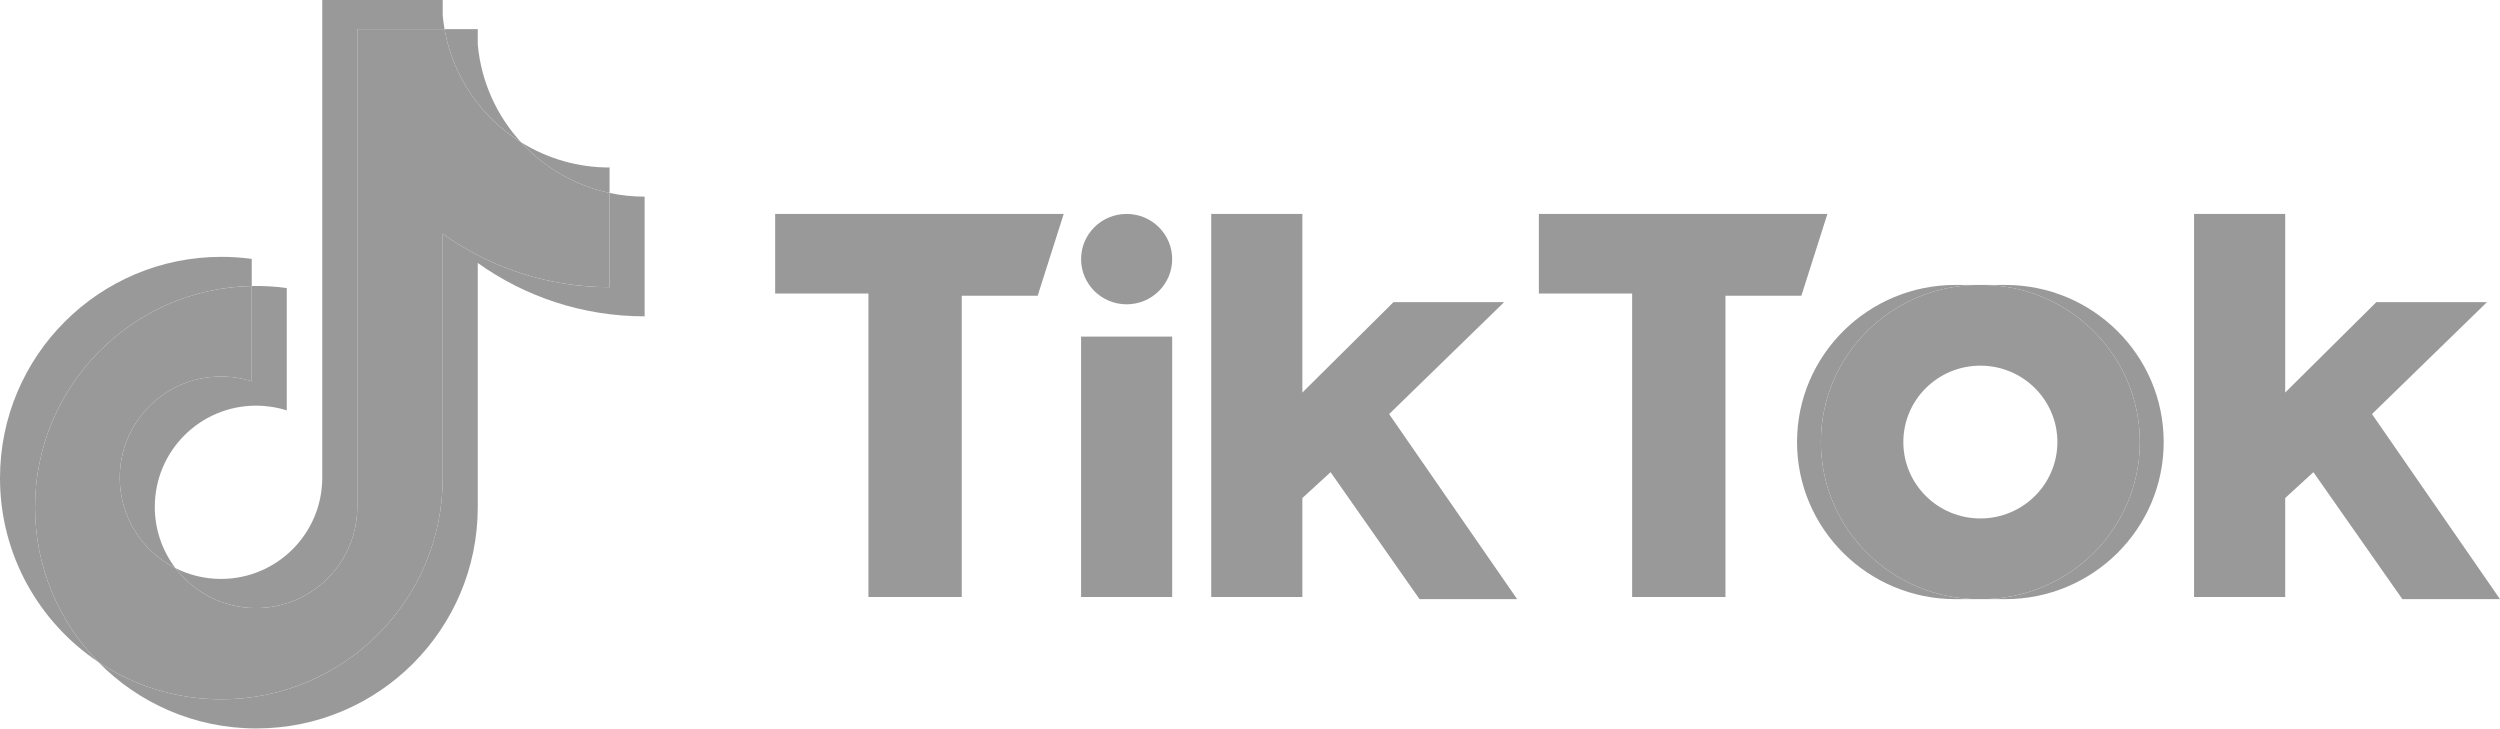
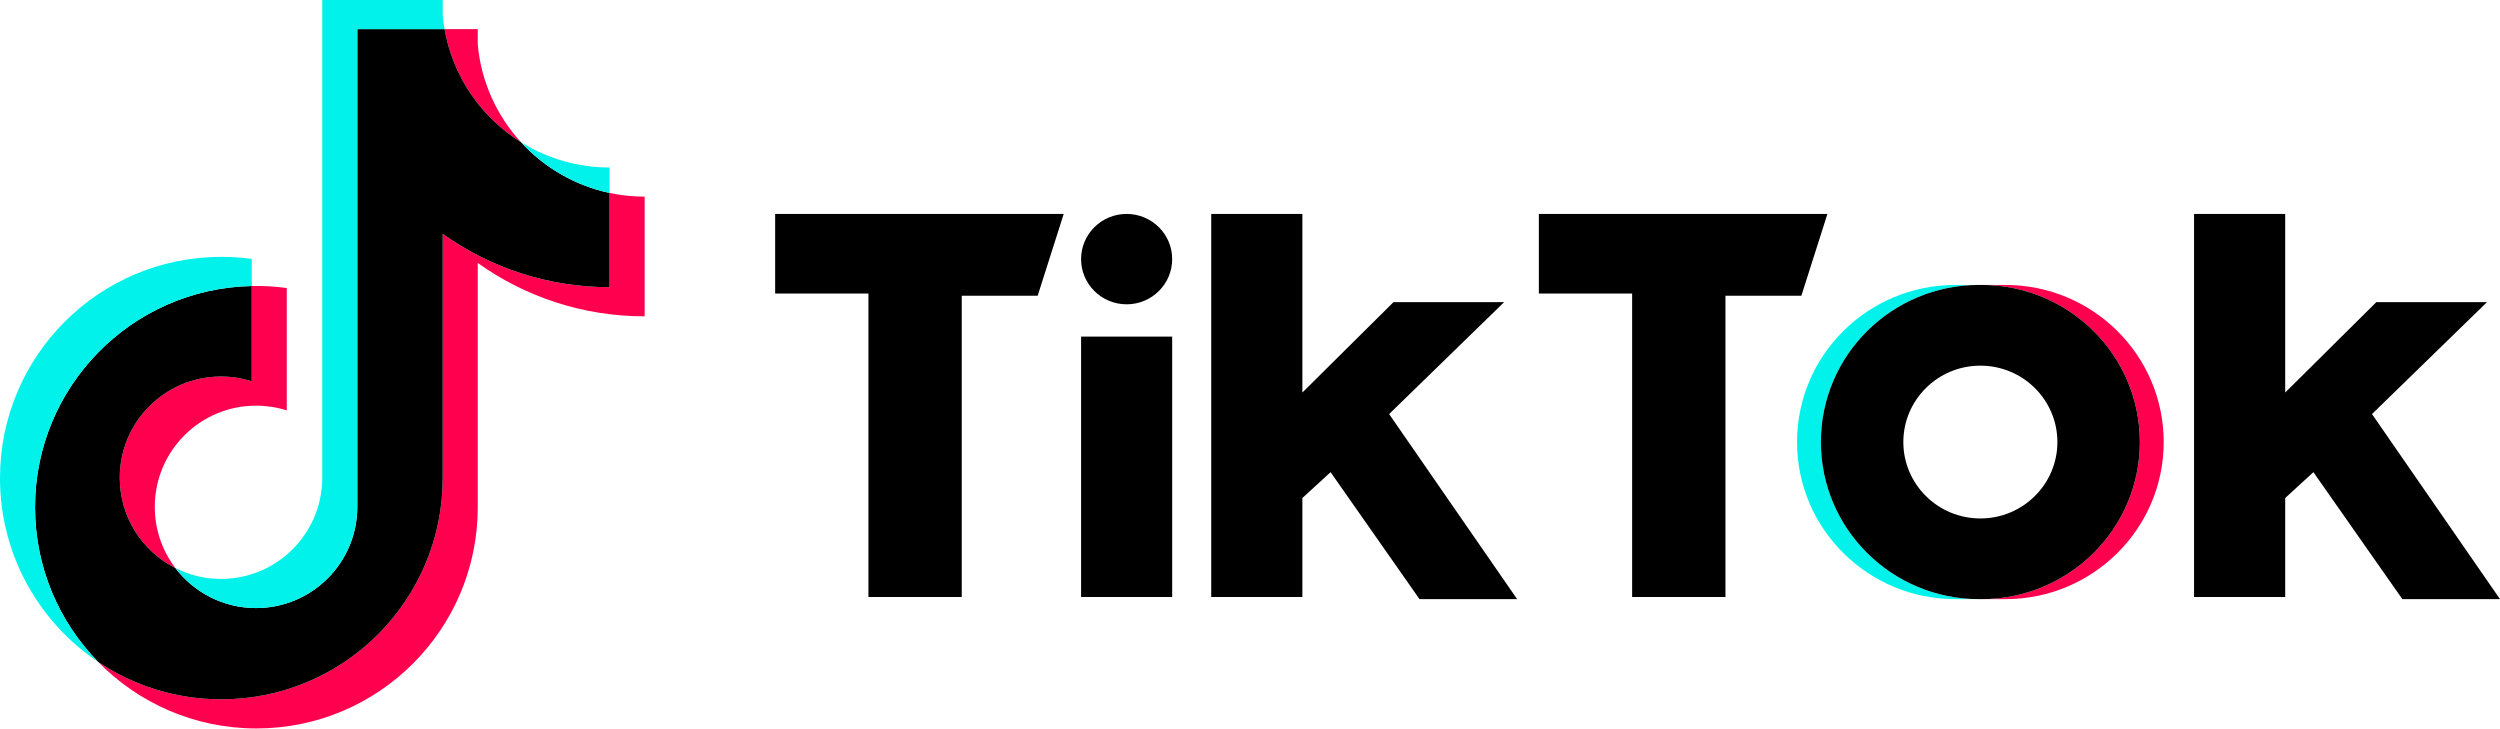
- <svg xmlns="http://www.w3.org/2000/svg" version="1.1" id="Layer_1" x="0px" y="0px" width="500px" height="145.69px" viewBox="0 0 1000 291.379" style="fill: #999" xml:space="preserve">
+ <svg xmlns="http://www.w3.org/2000/svg" version="1.1" id="Layer_1" x="0px" y="0px" width="500px" height="145.69px" viewBox="0 0 1000 291.379" enable-background="new 0 0 1000 291.379" xml:space="preserve">
  <g>
-     <path fill="#999" d="M191.102,105.182c18.814,13.442,41.862,21.351,66.755,21.351V78.656c-4.711,0.001-9.41-0.49-14.019-1.466   v37.686c-24.891,0-47.936-7.909-66.755-21.35v97.703c0,48.876-39.642,88.495-88.54,88.495c-18.245,0-35.203-5.513-49.29-14.968   c16.078,16.431,38.5,26.624,63.306,26.624c48.901,0,88.545-39.619,88.545-88.497v-97.701H191.102z M208.396,56.88   c-9.615-10.499-15.928-24.067-17.294-39.067v-6.158h-13.285C181.161,30.72,192.567,47.008,208.396,56.88L208.396,56.88z    M70.181,227.25c-5.372-7.04-8.275-15.652-8.262-24.507c0-22.354,18.132-40.479,40.502-40.479   c4.169-0.001,8.313,0.637,12.286,1.897v-48.947c-4.643-0.636-9.329-0.906-14.013-0.807v38.098c-3.976-1.26-8.122-1.9-12.292-1.896   c-22.37,0-40.501,18.123-40.501,40.48C47.901,206.897,56.964,220.583,70.181,227.25z" />
+     <path fill="#FF004F" d="M191.102,105.182c18.814,13.442,41.862,21.351,66.755,21.351V78.656c-4.711,0.001-9.41-0.49-14.019-1.466   v37.686c-24.891,0-47.936-7.909-66.755-21.35v97.703c0,48.876-39.642,88.495-88.54,88.495c-18.245,0-35.203-5.513-49.29-14.968   c16.078,16.431,38.5,26.624,63.306,26.624c48.901,0,88.545-39.619,88.545-88.497v-97.701H191.102z M208.396,56.88   c-9.615-10.499-15.928-24.067-17.294-39.067v-6.158h-13.285C181.161,30.72,192.567,47.008,208.396,56.88L208.396,56.88z    M70.181,227.25c-5.372-7.04-8.275-15.652-8.262-24.507c0-22.354,18.132-40.479,40.502-40.479   c4.169-0.001,8.313,0.637,12.286,1.897v-48.947c-4.643-0.636-9.329-0.906-14.013-0.807v38.098c-3.976-1.26-8.122-1.9-12.292-1.896   c-22.37,0-40.501,18.123-40.501,40.48C47.901,206.897,56.964,220.583,70.181,227.25z" />
    <path d="M177.083,93.525c18.819,13.441,41.864,21.35,66.755,21.35V77.189c-13.894-2.958-26.194-10.215-35.442-20.309   c-15.83-9.873-27.235-26.161-30.579-45.225h-34.896v191.226c-0.079,22.293-18.18,40.344-40.502,40.344   c-13.154,0-24.84-6.267-32.241-15.975c-13.216-6.667-22.279-20.354-22.279-36.16c0-22.355,18.131-40.48,40.501-40.48   c4.286,0,8.417,0.667,12.292,1.896v-38.098c-48.039,0.992-86.674,40.224-86.674,88.474c0,24.086,9.621,45.921,25.236,61.875   c14.087,9.454,31.045,14.968,49.29,14.968c48.899,0,88.54-39.621,88.54-88.496V93.525L177.083,93.525z" />
-     <path fill="#999" d="M243.838,77.189V66.999c-12.529,0.019-24.812-3.488-35.442-10.12   C217.806,67.176,230.197,74.276,243.838,77.189z M177.817,11.655c-0.319-1.822-0.564-3.656-0.734-5.497V0h-48.182v191.228   c-0.077,22.29-18.177,40.341-40.501,40.341c-6.554,0-12.742-1.555-18.222-4.318c7.401,9.707,19.087,15.973,32.241,15.973   c22.32,0,40.424-18.049,40.502-40.342V11.655H177.817z M100.694,114.408V103.56c-4.026-0.55-8.085-0.826-12.149-0.824   C39.642,102.735,0,142.356,0,191.228c0,30.64,15.58,57.643,39.255,73.527c-15.615-15.953-25.236-37.789-25.236-61.874   C14.019,154.632,52.653,115.4,100.694,114.408z" />
-     <path fill="#999" d="M802.126,239.659c34.989,0,63.354-28.136,63.354-62.84c0-34.703-28.365-62.844-63.354-62.844h-9.545   c34.99,0,63.355,28.14,63.355,62.844s-28.365,62.84-63.355,62.84H802.126z" />
-     <path fill="#999" d="M791.716,113.975h-9.544c-34.988,0-63.358,28.14-63.358,62.844s28.37,62.84,63.358,62.84h9.544   c-34.993,0-63.358-28.136-63.358-62.84C728.357,142.116,756.723,113.975,791.716,113.975z" />
+     <path fill="#00F2EA" d="M243.838,77.189V66.999c-12.529,0.019-24.812-3.488-35.442-10.12   C217.806,67.176,230.197,74.276,243.838,77.189z M177.817,11.655c-0.319-1.822-0.564-3.656-0.734-5.497V0h-48.182v191.228   c-0.077,22.29-18.177,40.341-40.501,40.341c-6.554,0-12.742-1.555-18.222-4.318c7.401,9.707,19.087,15.973,32.241,15.973   c22.32,0,40.424-18.049,40.502-40.342V11.655H177.817z M100.694,114.408V103.56c-4.026-0.55-8.085-0.826-12.149-0.824   C39.642,102.735,0,142.356,0,191.228c0,30.64,15.58,57.643,39.255,73.527c-15.615-15.953-25.236-37.789-25.236-61.874   C14.019,154.632,52.653,115.4,100.694,114.408z" />
+     <path fill="#FF004F" d="M802.126,239.659c34.989,0,63.354-28.136,63.354-62.84c0-34.703-28.365-62.844-63.354-62.844h-9.545   c34.99,0,63.355,28.14,63.355,62.844s-28.365,62.84-63.355,62.84H802.126z" />
+     <path fill="#00F2EA" d="M791.716,113.975h-9.544c-34.988,0-63.358,28.14-63.358,62.844s28.37,62.84,63.358,62.84h9.544   c-34.993,0-63.358-28.136-63.358-62.84C728.357,142.116,756.723,113.975,791.716,113.975z" />
    <path d="M310.062,85.572v31.853h37.311v121.374h37.326V118.285h30.372l10.414-32.712H310.062z M615.544,85.572v31.853h37.311   v121.374h37.326V118.285h30.371l10.413-32.712H615.544z M432.434,103.648c0-9.981,8.146-18.076,18.21-18.076   c10.073,0,18.228,8.095,18.228,18.076c0,9.982-8.15,18.077-18.228,18.077C440.58,121.72,432.434,113.63,432.434,103.648z    M432.434,134.641h36.438v104.158h-36.438V134.641z M484.496,85.572v153.226h36.452v-39.594l11.283-10.339l35.577,50.793h39.05   l-51.207-74.03l45.997-44.768h-44.258l-36.442,36.153V85.572H484.496z M877.623,85.572v153.226h36.457v-39.594l11.278-10.339   l35.587,50.793H1000l-51.207-74.03l45.995-44.768h-44.256l-36.452,36.153V85.572H877.623z" />
    <path d="M792.578,239.659c34.988,0,63.358-28.136,63.358-62.84c0-34.703-28.37-62.844-63.358-62.844h-0.865   c-34.99,0-63.355,28.14-63.355,62.844s28.365,62.84,63.355,62.84H792.578z M761.336,176.819c0-16.881,13.8-30.555,30.817-30.555   c17.005,0,30.804,13.674,30.804,30.555s-13.799,30.563-30.804,30.563C775.136,207.379,761.336,193.7,761.336,176.819z" />
  </g>
</svg>
